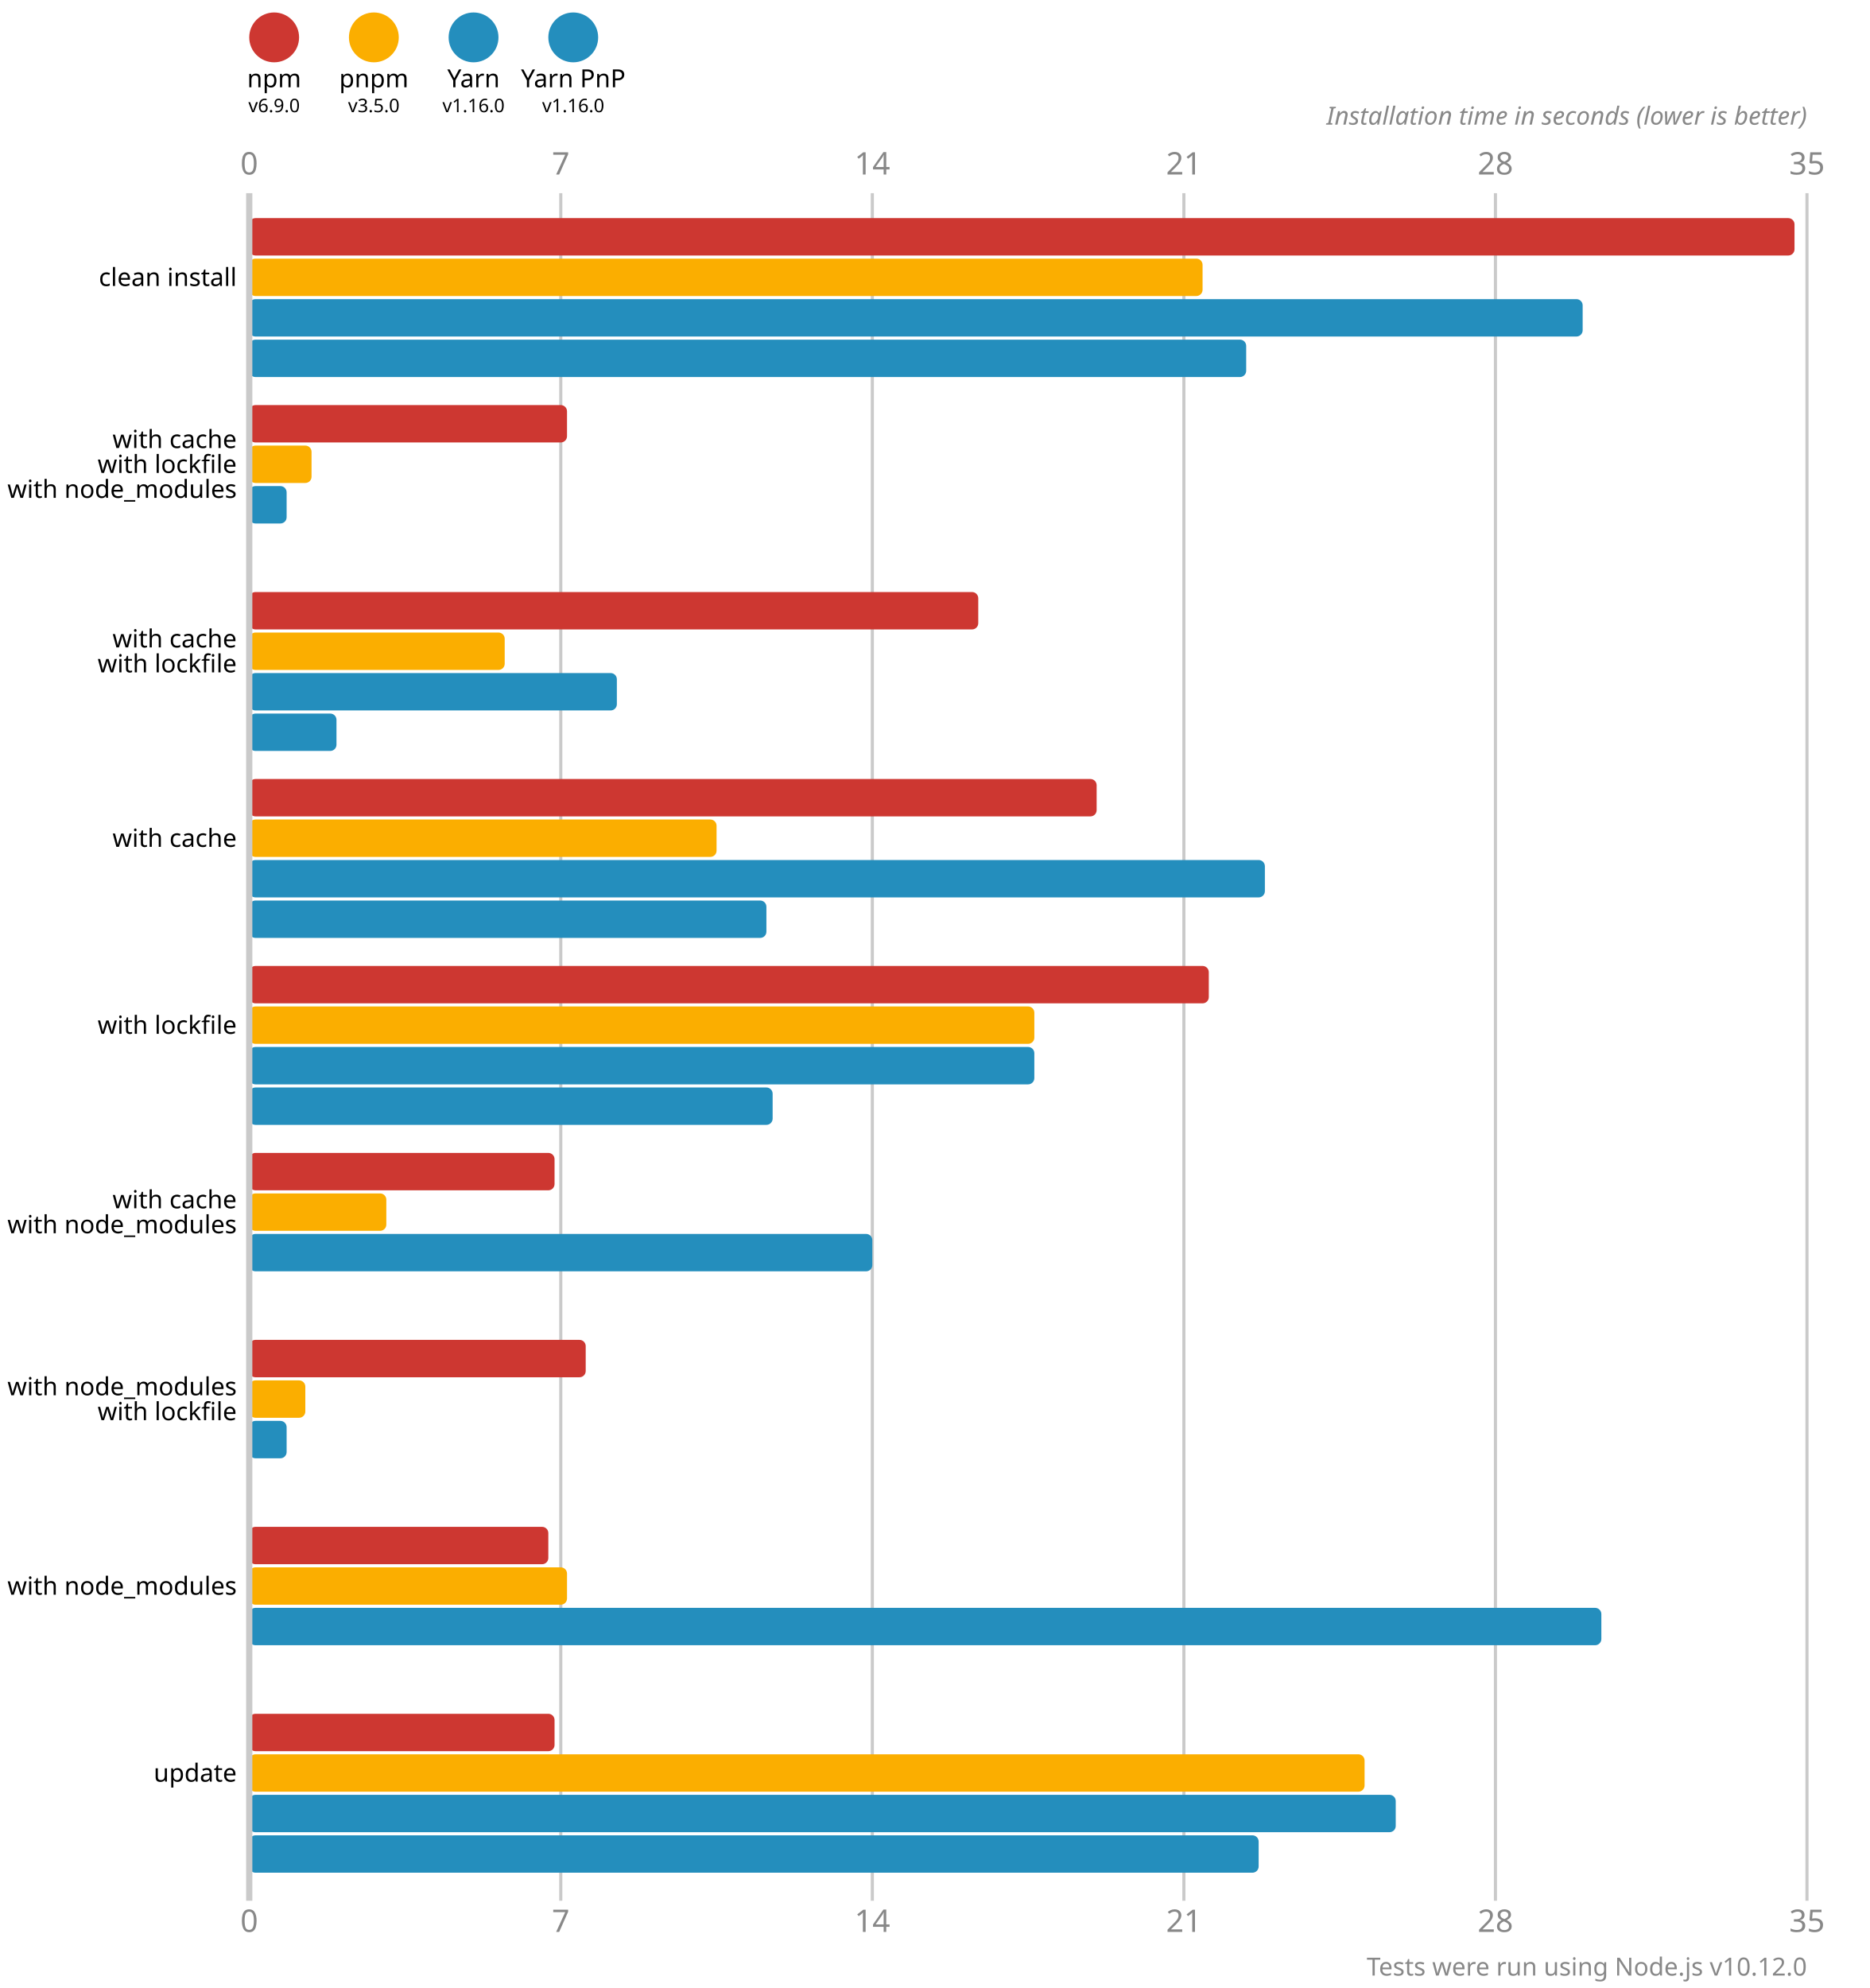
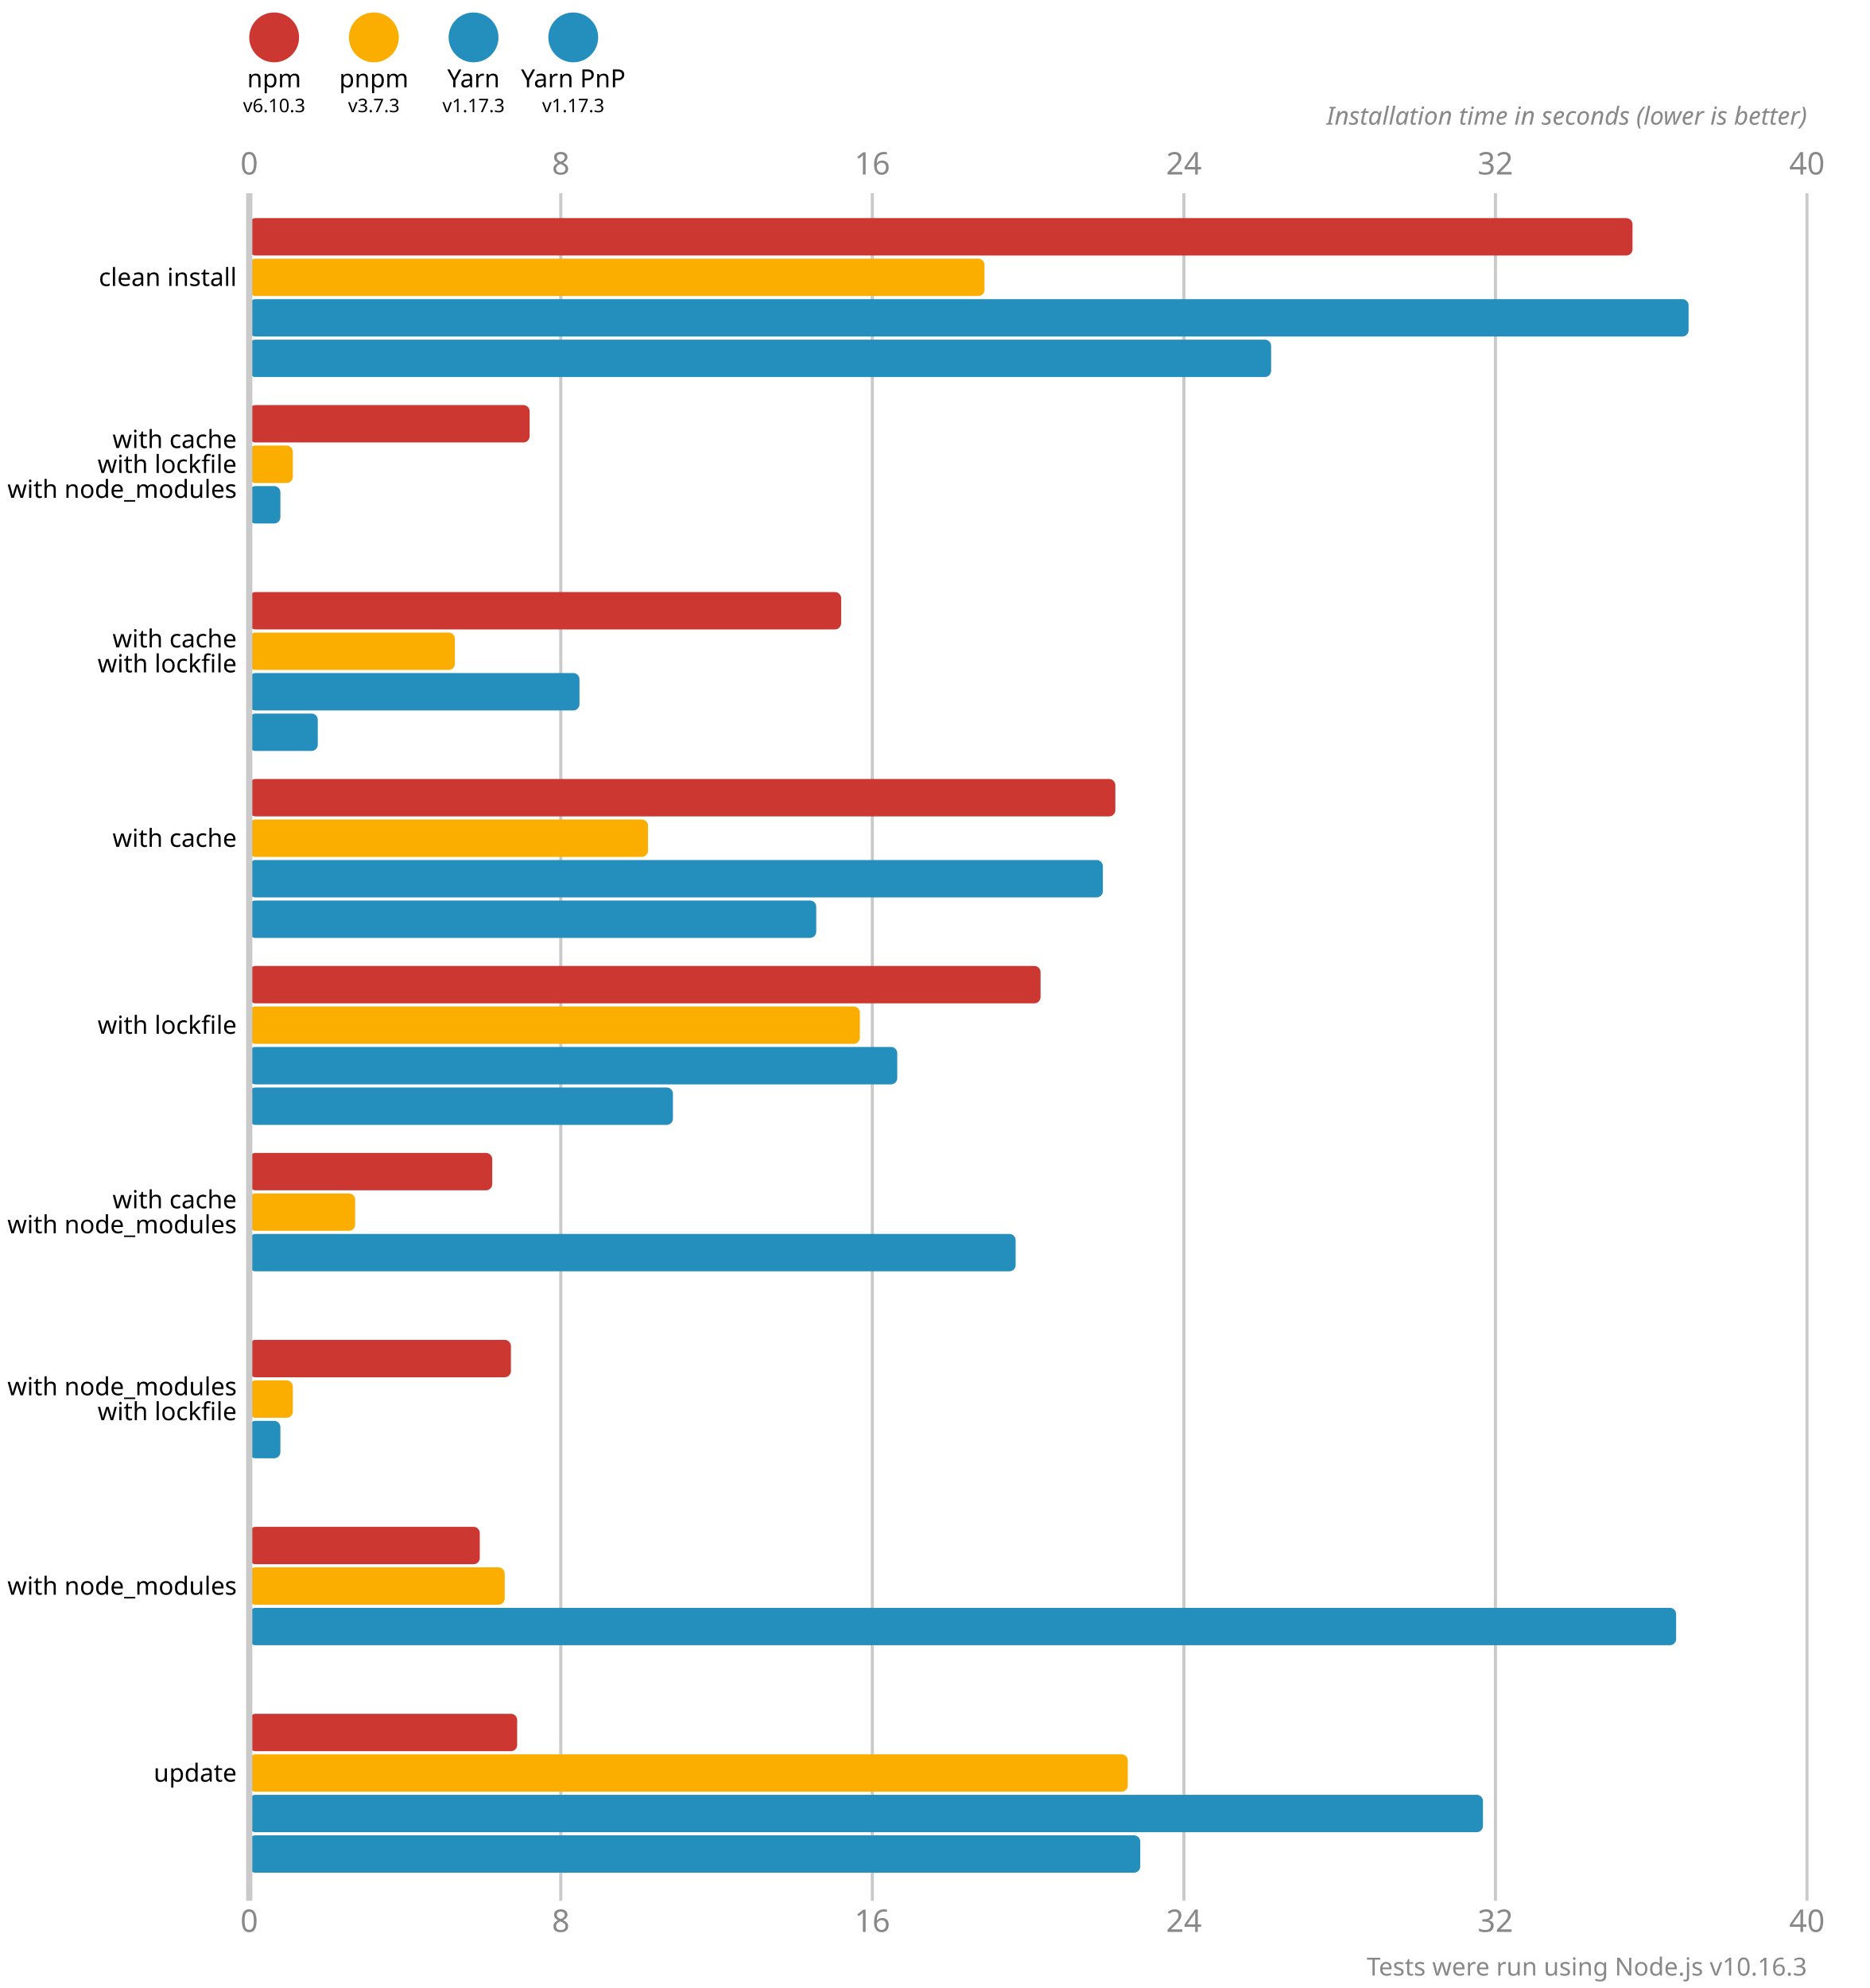
<svg xmlns="http://www.w3.org/2000/svg" version="1.1" viewBox="0 0 300 319">
  <style>
    .font { font-family: sans-serif; }
    .s3 { font-size: 3px; }
    .s4 { font-size: 4px; }
    .s5 { font-size: 5px; }
    .line { stroke: #cacaca; }
    .width { stroke-width: 0.5; }
    .text { fill: #888; }
  </style>
  <circle cx="44" cy="6" r="4" fill="#cd3731" />
  <text x="44" y="14" class="font s4" text-anchor="middle">npm</text>
-   <text x="44" y="18" class="font s3" text-anchor="middle">v6.9.0</text>
+   <text x="44" y="18" class="font s3" text-anchor="middle">v6.10.3</text>
  <circle cx="60" cy="6" r="4" fill="#fbae00" />
  <text x="60" y="14" class="font s4" text-anchor="middle">pnpm</text>
-   <text x="60" y="18" class="font s3" text-anchor="middle">v3.5.0</text>
+   <text x="60" y="18" class="font s3" text-anchor="middle">v3.7.3</text>
  <circle cx="76" cy="6" r="4" fill="#248ebd" />
  <text x="76" y="14" class="font s4" text-anchor="middle">Yarn</text>
-   <text x="76" y="18" class="font s3" text-anchor="middle">v1.16.0</text>
+   <text x="76" y="18" class="font s3" text-anchor="middle">v1.17.3</text>
  <circle cx="92" cy="6" r="4" fill="#248ebd" />
  <text x="92" y="14" class="font s4" text-anchor="middle">Yarn PnP</text>
-   <text x="92" y="18" class="font s3" text-anchor="middle">v1.16.0</text>
+   <text x="92" y="18" class="font s3" text-anchor="middle">v1.17.3</text>
  <text x="40" y="28" class="font s5 text" text-anchor="middle">0</text>
  <text x="40" y="310" class="font s5 text" text-anchor="middle">0</text>
  <line x1="90" y1="31" x2="90" y2="305" class="line width" />
-   <text x="90" y="28" class="font s5 text" text-anchor="middle">7</text>
-   <text x="90" y="310" class="font s5 text" text-anchor="middle">7</text>
+   <text x="90" y="28" class="font s5 text" text-anchor="middle">8</text>
+   <text x="90" y="310" class="font s5 text" text-anchor="middle">8</text>
  <line x1="140" y1="31" x2="140" y2="305" class="line width" />
-   <text x="140" y="28" class="font s5 text" text-anchor="middle">14</text>
-   <text x="140" y="310" class="font s5 text" text-anchor="middle">14</text>
+   <text x="140" y="28" class="font s5 text" text-anchor="middle">16</text>
+   <text x="140" y="310" class="font s5 text" text-anchor="middle">16</text>
  <line x1="190" y1="31" x2="190" y2="305" class="line width" />
-   <text x="190" y="28" class="font s5 text" text-anchor="middle">21</text>
-   <text x="190" y="310" class="font s5 text" text-anchor="middle">21</text>
+   <text x="190" y="28" class="font s5 text" text-anchor="middle">24</text>
+   <text x="190" y="310" class="font s5 text" text-anchor="middle">24</text>
  <line x1="240" y1="31" x2="240" y2="305" class="line width" />
-   <text x="240" y="28" class="font s5 text" text-anchor="middle">28</text>
-   <text x="240" y="310" class="font s5 text" text-anchor="middle">28</text>
+   <text x="240" y="28" class="font s5 text" text-anchor="middle">32</text>
+   <text x="240" y="310" class="font s5 text" text-anchor="middle">32</text>
  <line x1="290" y1="31" x2="290" y2="305" class="line width" />
-   <text x="290" y="28" class="font s5 text" text-anchor="middle">35</text>
-   <text x="290" y="310" class="font s5 text" text-anchor="middle">35</text>
+   <text x="290" y="28" class="font s5 text" text-anchor="middle">40</text>
+   <text x="290" y="310" class="font s5 text" text-anchor="middle">40</text>
  <text x="290" y="20" class="font s4 text" font-style="italic" text-anchor="end">Installation time in seconds (lower is better)</text>
-   <rect x="40" y="35" width="248" height="6" fill="#cd3731" rx="1" ry="1" />
-   <rect x="40" y="41.5" width="153" height="6" fill="#fbae00" rx="1" ry="1" />
-   <rect x="40" y="48" width="214" height="6" fill="#248ebd" rx="1" ry="1" />
-   <rect x="40" y="54.5" width="160" height="6" fill="#248ebd" rx="1" ry="1" />
-   <rect x="40" y="65" width="51" height="6" fill="#cd3731" rx="1" ry="1" />
-   <rect x="40" y="71.5" width="10" height="6" fill="#fbae00" rx="1" ry="1" />
-   <rect x="40" y="78" width="6" height="6" fill="#248ebd" rx="1" ry="1" />
+   <rect x="40" y="35" width="222" height="6" fill="#cd3731" rx="1" ry="1" />
+   <rect x="40" y="41.5" width="118" height="6" fill="#fbae00" rx="1" ry="1" />
+   <rect x="40" y="48" width="231" height="6" fill="#248ebd" rx="1" ry="1" />
+   <rect x="40" y="54.5" width="164" height="6" fill="#248ebd" rx="1" ry="1" />
+   <rect x="40" y="65" width="45" height="6" fill="#cd3731" rx="1" ry="1" />
+   <rect x="40" y="71.5" width="7" height="6" fill="#fbae00" rx="1" ry="1" />
+   <rect x="40" y="78" width="5" height="6" fill="#248ebd" rx="1" ry="1" />
  <rect x="40" y="84.5" width="0" height="6" fill="#248ebd" rx="1" ry="1" />
-   <rect x="40" y="95" width="117" height="6" fill="#cd3731" rx="1" ry="1" />
-   <rect x="40" y="101.5" width="41" height="6" fill="#fbae00" rx="1" ry="1" />
-   <rect x="40" y="108" width="59" height="6" fill="#248ebd" rx="1" ry="1" />
-   <rect x="40" y="114.5" width="14" height="6" fill="#248ebd" rx="1" ry="1" />
-   <rect x="40" y="125" width="136" height="6" fill="#cd3731" rx="1" ry="1" />
-   <rect x="40" y="131.5" width="75" height="6" fill="#fbae00" rx="1" ry="1" />
-   <rect x="40" y="138" width="163" height="6" fill="#248ebd" rx="1" ry="1" />
-   <rect x="40" y="144.5" width="83" height="6" fill="#248ebd" rx="1" ry="1" />
-   <rect x="40" y="155" width="154" height="6" fill="#cd3731" rx="1" ry="1" />
-   <rect x="40" y="161.5" width="126" height="6" fill="#fbae00" rx="1" ry="1" />
-   <rect x="40" y="168" width="126" height="6" fill="#248ebd" rx="1" ry="1" />
-   <rect x="40" y="174.5" width="84" height="6" fill="#248ebd" rx="1" ry="1" />
-   <rect x="40" y="185" width="49" height="6" fill="#cd3731" rx="1" ry="1" />
-   <rect x="40" y="191.5" width="22" height="6" fill="#fbae00" rx="1" ry="1" />
-   <rect x="40" y="198" width="100" height="6" fill="#248ebd" rx="1" ry="1" />
+   <rect x="40" y="95" width="95" height="6" fill="#cd3731" rx="1" ry="1" />
+   <rect x="40" y="101.5" width="33" height="6" fill="#fbae00" rx="1" ry="1" />
+   <rect x="40" y="108" width="53" height="6" fill="#248ebd" rx="1" ry="1" />
+   <rect x="40" y="114.5" width="11" height="6" fill="#248ebd" rx="1" ry="1" />
+   <rect x="40" y="125" width="139" height="6" fill="#cd3731" rx="1" ry="1" />
+   <rect x="40" y="131.5" width="64" height="6" fill="#fbae00" rx="1" ry="1" />
+   <rect x="40" y="138" width="137" height="6" fill="#248ebd" rx="1" ry="1" />
+   <rect x="40" y="144.5" width="91" height="6" fill="#248ebd" rx="1" ry="1" />
+   <rect x="40" y="155" width="127" height="6" fill="#cd3731" rx="1" ry="1" />
+   <rect x="40" y="161.5" width="98" height="6" fill="#fbae00" rx="1" ry="1" />
+   <rect x="40" y="168" width="104" height="6" fill="#248ebd" rx="1" ry="1" />
+   <rect x="40" y="174.5" width="68" height="6" fill="#248ebd" rx="1" ry="1" />
+   <rect x="40" y="185" width="39" height="6" fill="#cd3731" rx="1" ry="1" />
+   <rect x="40" y="191.5" width="17" height="6" fill="#fbae00" rx="1" ry="1" />
+   <rect x="40" y="198" width="123" height="6" fill="#248ebd" rx="1" ry="1" />
  <rect x="40" y="204.5" width="0" height="6" fill="#248ebd" rx="1" ry="1" />
-   <rect x="40" y="215" width="54" height="6" fill="#cd3731" rx="1" ry="1" />
-   <rect x="40" y="221.5" width="9" height="6" fill="#fbae00" rx="1" ry="1" />
-   <rect x="40" y="228" width="6" height="6" fill="#248ebd" rx="1" ry="1" />
+   <rect x="40" y="215" width="42" height="6" fill="#cd3731" rx="1" ry="1" />
+   <rect x="40" y="221.5" width="7" height="6" fill="#fbae00" rx="1" ry="1" />
+   <rect x="40" y="228" width="5" height="6" fill="#248ebd" rx="1" ry="1" />
  <rect x="40" y="234.5" width="0" height="6" fill="#248ebd" rx="1" ry="1" />
-   <rect x="40" y="245" width="48" height="6" fill="#cd3731" rx="1" ry="1" />
-   <rect x="40" y="251.5" width="51" height="6" fill="#fbae00" rx="1" ry="1" />
-   <rect x="40" y="258" width="217" height="6" fill="#248ebd" rx="1" ry="1" />
+   <rect x="40" y="245" width="37" height="6" fill="#cd3731" rx="1" ry="1" />
+   <rect x="40" y="251.5" width="41" height="6" fill="#fbae00" rx="1" ry="1" />
+   <rect x="40" y="258" width="229" height="6" fill="#248ebd" rx="1" ry="1" />
  <rect x="40" y="264.5" width="0" height="6" fill="#248ebd" rx="1" ry="1" />
-   <rect x="40" y="275" width="49" height="6" fill="#cd3731" rx="1" ry="1" />
-   <rect x="40" y="281.5" width="179" height="6" fill="#fbae00" rx="1" ry="1" />
-   <rect x="40" y="288" width="184" height="6" fill="#248ebd" rx="1" ry="1" />
-   <rect x="40" y="294.5" width="162" height="6" fill="#248ebd" rx="1" ry="1" />
+   <rect x="40" y="275" width="43" height="6" fill="#cd3731" rx="1" ry="1" />
+   <rect x="40" y="281.5" width="141" height="6" fill="#fbae00" rx="1" ry="1" />
+   <rect x="40" y="288" width="198" height="6" fill="#248ebd" rx="1" ry="1" />
+   <rect x="40" y="294.5" width="143" height="6" fill="#248ebd" rx="1" ry="1" />
  <line x1="40" y1="31" x2="40" y2="305" class="line" />
  <text x="38" y="44.5" class="font s4" dominant-baseline="middle" text-anchor="end">clean install</text>
  <text x="38" y="70.5" class="font s4" dominant-baseline="middle" text-anchor="end">with cache</text>
  <text x="38" y="74.5" class="font s4" dominant-baseline="middle" text-anchor="end">with lockfile</text>
  <text x="38" y="78.5" class="font s4" dominant-baseline="middle" text-anchor="end">with node_modules</text>
  <text x="38" y="102.5" class="font s4" dominant-baseline="middle" text-anchor="end">with cache</text>
  <text x="38" y="106.5" class="font s4" dominant-baseline="middle" text-anchor="end">with lockfile</text>
  <text x="38" y="134.5" class="font s4" dominant-baseline="middle" text-anchor="end">with cache</text>
  <text x="38" y="164.5" class="font s4" dominant-baseline="middle" text-anchor="end">with lockfile</text>
  <text x="38" y="192.5" class="font s4" dominant-baseline="middle" text-anchor="end">with cache</text>
  <text x="38" y="196.5" class="font s4" dominant-baseline="middle" text-anchor="end">with node_modules</text>
  <text x="38" y="222.5" class="font s4" dominant-baseline="middle" text-anchor="end">with node_modules</text>
  <text x="38" y="226.5" class="font s4" dominant-baseline="middle" text-anchor="end">with lockfile</text>
  <text x="38" y="254.5" class="font s4" dominant-baseline="middle" text-anchor="end">with node_modules</text>
  <text x="38" y="284.5" class="font s4" dominant-baseline="middle" text-anchor="end">update</text>
-   <text x="290" y="317" class="font s4 text" text-anchor="end">Tests were run using Node.js v10.12.0</text>
+   <text x="290" y="317" class="font s4 text" text-anchor="end">Tests were run using Node.js v10.16.3</text>
</svg>
